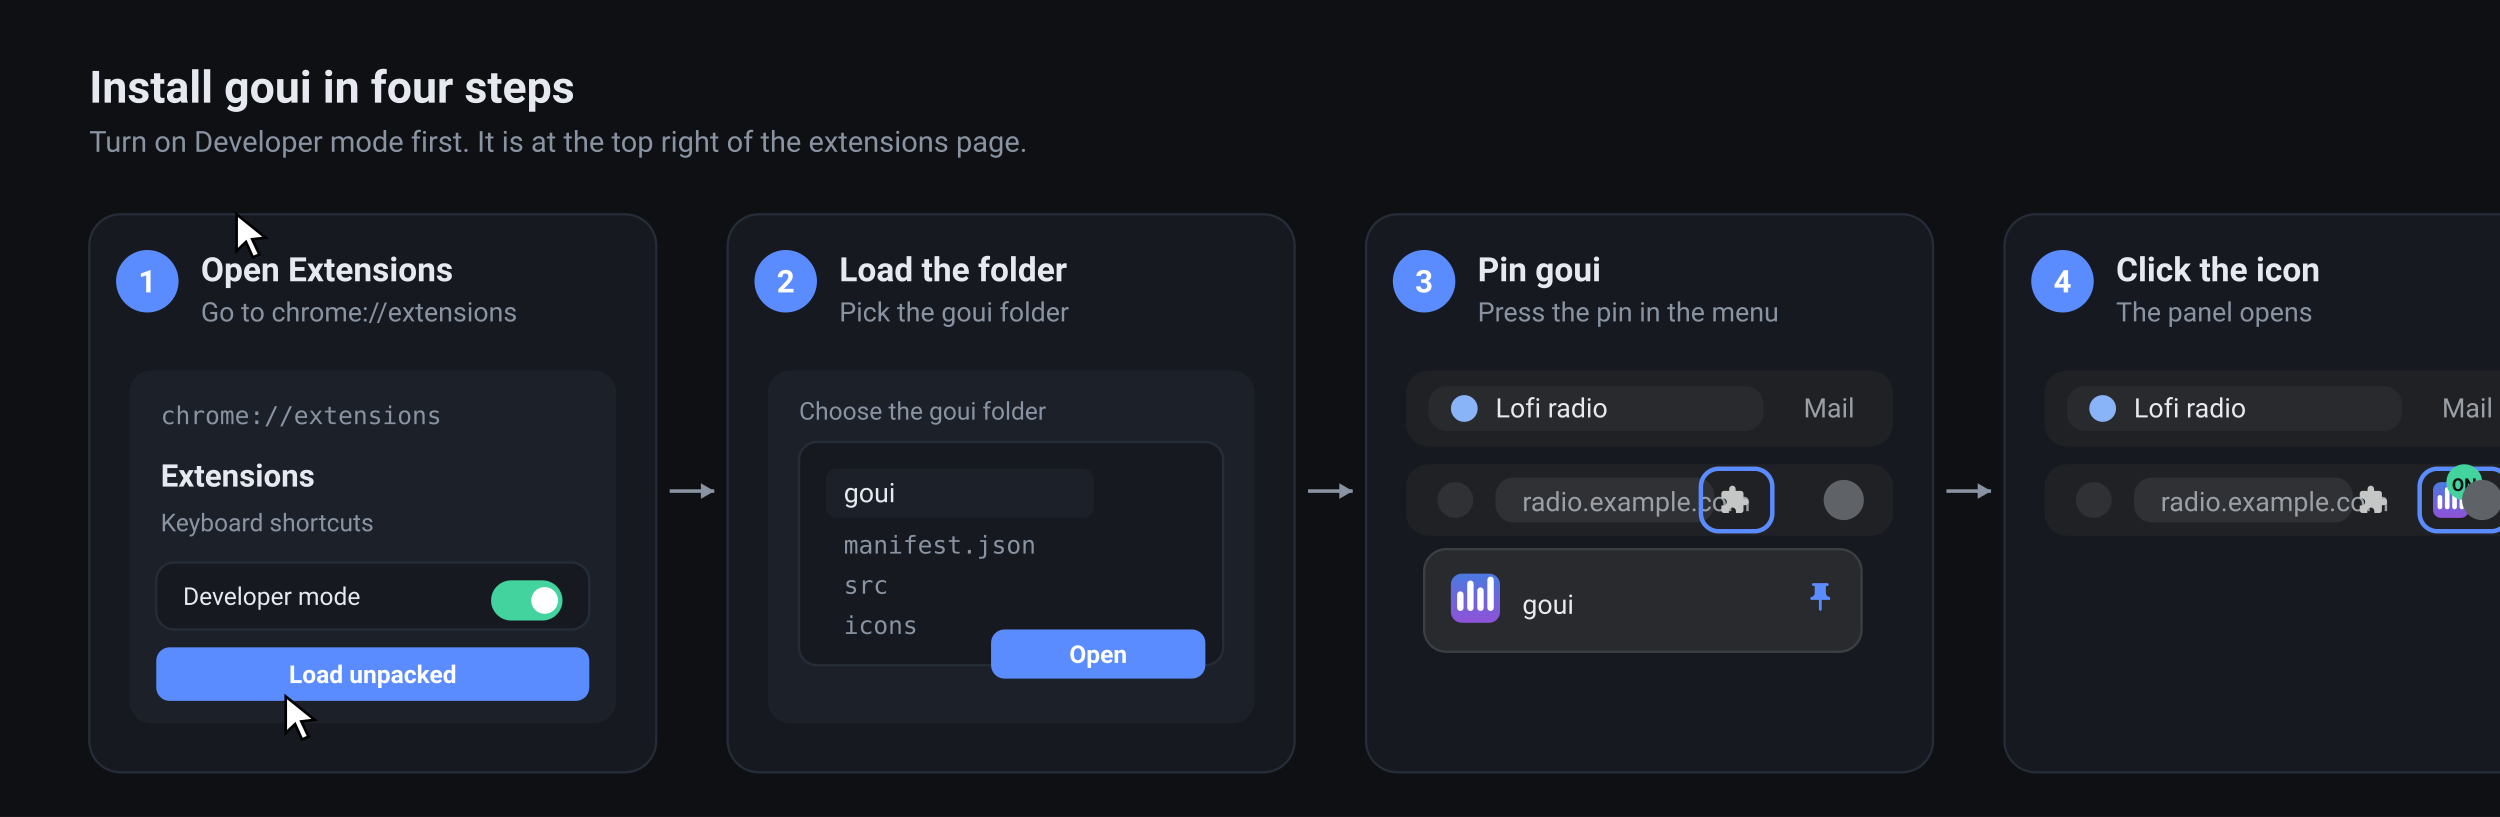
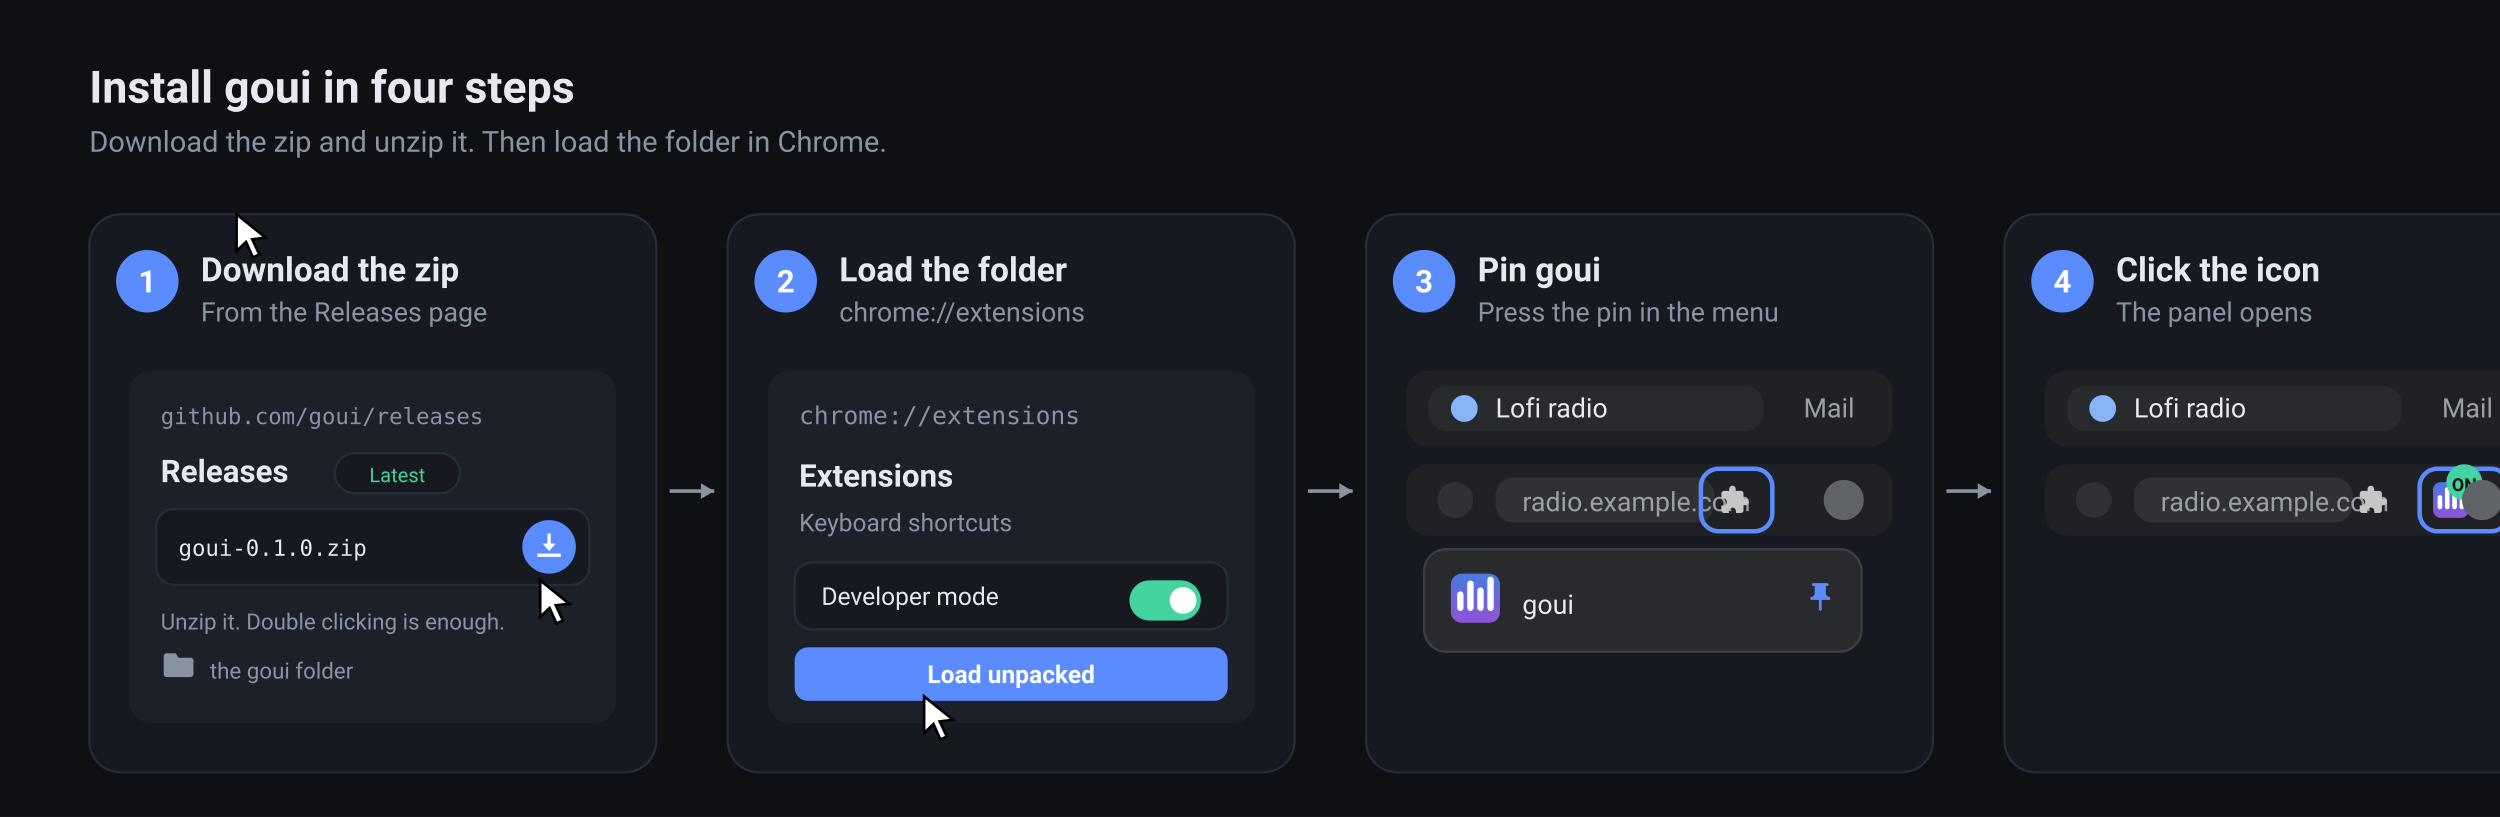
<svg xmlns="http://www.w3.org/2000/svg" width="1120" height="366" viewBox="0 0 1120 366" role="img">
  <defs>
    <linearGradient id="tile" x1="0" y1="0" x2="0" y2="1">
      <stop offset="0" stop-color="#4a7ae0" />
      <stop offset="1" stop-color="#8f52d8" />
    </linearGradient>
    <clipPath id="boxClip">
      <rect x="0" y="0" width="176" height="92" rx="12" />
    </clipPath>
  </defs>
  <rect x="0" y="0" width="1120" height="366" rx="0" fill="#0e1013" />
  <text x="40" y="46" font-family="Roboto, -apple-system, BlinkMacSystemFont, 'Segoe UI', sans-serif" font-size="20" font-weight="700" fill="#e6e9ef" text-anchor="start">Install goui in four steps</text>
-   <text x="40" y="68" font-family="-apple-system, BlinkMacSystemFont, 'Segoe UI', Roboto, sans-serif" font-size="13" font-weight="400" fill="#8993a2" text-anchor="start">Turn on Developer mode first. It is at the top right of the extensions page.</text>
+   <text x="40" y="68" font-family="-apple-system, BlinkMacSystemFont, 'Segoe UI', Roboto, sans-serif" font-size="13" font-weight="400" fill="#8993a2" text-anchor="start">Download the zip and unzip it. Then load the folder in Chrome.</text>
  <rect x="40" y="96" width="254" height="250" rx="14" fill="#161a20" stroke="#262d38" stroke-width="1" />
  <circle cx="66" cy="126" r="14" fill="#5b8cff" />
  <text x="66" y="131" font-family="-apple-system, BlinkMacSystemFont, 'Segoe UI', Roboto, sans-serif" font-size="14" font-weight="700" fill="#ffffff" text-anchor="middle">1</text>
-   <text x="90" y="126" font-family="-apple-system, BlinkMacSystemFont, 'Segoe UI', Roboto, sans-serif" font-size="15" font-weight="700" fill="#e6e9ef" text-anchor="start">Open Extensions</text>
-   <text x="90" y="144" font-family="-apple-system, BlinkMacSystemFont, 'Segoe UI', Roboto, sans-serif" font-size="12" font-weight="400" fill="#8993a2" text-anchor="start">Go to chrome://extensions</text>
+   <text x="90" y="126" font-family="-apple-system, BlinkMacSystemFont, 'Segoe UI', Roboto, sans-serif" font-size="15" font-weight="700" fill="#e6e9ef" text-anchor="start">Download the zip</text>
+   <text x="90" y="144" font-family="-apple-system, BlinkMacSystemFont, 'Segoe UI', Roboto, sans-serif" font-size="12" font-weight="400" fill="#8993a2" text-anchor="start">From the Releases page</text>
  <rect x="58" y="166" width="218" height="158" rx="10" fill="#1c2129" />
-   <text x="72" y="190" font-family="'SF Mono', Menlo, Consolas, monospace" font-size="11" font-weight="400" fill="#8993a2" text-anchor="start">chrome://extensions</text>
-   <text x="72" y="218" font-family="-apple-system, BlinkMacSystemFont, 'Segoe UI', Roboto, sans-serif" font-size="14" font-weight="700" fill="#e6e9ef" text-anchor="start">Extensions</text>
-   <text x="72" y="238" font-family="-apple-system, BlinkMacSystemFont, 'Segoe UI', Roboto, sans-serif" font-size="11" font-weight="400" fill="#8993a2" text-anchor="start">Keyboard shortcuts</text>
-   <rect x="70" y="252" width="194" height="30" rx="8" fill="#161a20" stroke="#262d38" stroke-width="1" />
-   <text x="82" y="271" font-family="-apple-system, BlinkMacSystemFont, 'Segoe UI', Roboto, sans-serif" font-size="11" font-weight="400" fill="#e6e9ef" text-anchor="start">Developer mode</text>
-   <rect x="220" y="260" width="32" height="18" rx="9" fill="#43d39e" />
-   <circle cx="244" cy="269" r="6" fill="#ffffff" />
-   <rect x="70" y="290" width="194" height="24" rx="6" fill="#5b8cff" />
-   <text x="167" y="306" font-family="-apple-system, BlinkMacSystemFont, 'Segoe UI', Roboto, sans-serif" font-size="11" font-weight="700" fill="#ffffff" text-anchor="middle">Load unpacked</text>
-   <g transform="translate(128 312)">
+   <text x="72" y="190" font-family="'SF Mono', Menlo, Consolas, monospace" font-size="10" font-weight="400" fill="#8993a2" text-anchor="start">github.com/goui/releases</text>
+   <text x="72" y="216" font-family="-apple-system, BlinkMacSystemFont, 'Segoe UI', Roboto, sans-serif" font-size="14" font-weight="700" fill="#e6e9ef" text-anchor="start">Releases</text>
+   <rect x="150" y="203" width="56" height="18" rx="9" fill="#161a20" stroke="#262d38" stroke-width="1" />
+   <text x="178" y="216" font-family="-apple-system, BlinkMacSystemFont, 'Segoe UI', Roboto, sans-serif" font-size="9" font-weight="400" fill="#43d39e" text-anchor="middle">Latest</text>
+   <rect x="70" y="228" width="194" height="34" rx="8" fill="#161a20" stroke="#262d38" stroke-width="1" />
+   <text x="80" y="249" font-family="'SF Mono', Menlo, Consolas, monospace" font-size="10" font-weight="400" fill="#e6e9ef" text-anchor="start">goui-0.1.0.zip</text>
+   <circle cx="246" cy="245" r="12" fill="#5b8cff" />
+   <g transform="translate(240 239) scale(0.75)">
+     <path d="M7 0 h2 v6 h3 l-4 4.5 -4-4.5 h3 z" fill="#ffffff" />
+     <rect x="1" y="12" width="14" height="2" fill="#ffffff" />
+   </g>
+   <g transform="translate(242 260)">
    <path d="M0 0 l13 10.5 -6 0.7 3.2 6.8 -2.9 1.3 -3.1-6.9 -4.2 4z" fill="#ffffff" stroke="#000000" stroke-width="1.2" />
  </g>
+   <text x="72" y="282" font-family="-apple-system, BlinkMacSystemFont, 'Segoe UI', Roboto, sans-serif" font-size="10" font-weight="400" fill="#8993a2" text-anchor="start">Unzip it. Double clicking is enough.</text>
+   <g transform="translate(72 290) scale(0.6666667)">
+     <path fill="#8993a2" d="M4 4h6l2 3h8a2 2 0 0 1 2 2v9a2 2 0 0 1-2 2H4a2 2 0 0 1-2-2V6a2 2 0 0 1 2-2z" />
+   </g>
+   <text x="94" y="304" font-family="-apple-system, BlinkMacSystemFont, 'Segoe UI', Roboto, sans-serif" font-size="10" font-weight="400" fill="#8993a2" text-anchor="start">the goui folder</text>
  <path d="M300 220 H320" stroke="#8993a2" stroke-width="1.6" fill="none" />
  <path d="M320 220 l-6 -3.5 v7 z" fill="#8993a2" />
  <rect x="326" y="96" width="254" height="250" rx="14" fill="#161a20" stroke="#262d38" stroke-width="1" />
  <circle cx="352" cy="126" r="14" fill="#5b8cff" />
  <text x="352" y="131" font-family="-apple-system, BlinkMacSystemFont, 'Segoe UI', Roboto, sans-serif" font-size="14" font-weight="700" fill="#ffffff" text-anchor="middle">2</text>
  <text x="376" y="126" font-family="-apple-system, BlinkMacSystemFont, 'Segoe UI', Roboto, sans-serif" font-size="15" font-weight="700" fill="#e6e9ef" text-anchor="start">Load the folder</text>
-   <text x="376" y="144" font-family="-apple-system, BlinkMacSystemFont, 'Segoe UI', Roboto, sans-serif" font-size="12" font-weight="400" fill="#8993a2" text-anchor="start">Pick the goui folder</text>
+   <text x="376" y="144" font-family="-apple-system, BlinkMacSystemFont, 'Segoe UI', Roboto, sans-serif" font-size="12" font-weight="400" fill="#8993a2" text-anchor="start">chrome://extensions</text>
  <rect x="344" y="166" width="218" height="158" rx="10" fill="#1c2129" />
-   <text x="358" y="188" font-family="-apple-system, BlinkMacSystemFont, 'Segoe UI', Roboto, sans-serif" font-size="11" font-weight="400" fill="#8993a2" text-anchor="start">Choose the goui folder</text>
-   <rect x="358" y="198" width="190" height="100" rx="8" fill="#161a20" stroke="#262d38" stroke-width="1" />
-   <rect x="370" y="210" width="120" height="22" rx="5" fill="#1c2129" />
-   <text x="378" y="225" font-family="-apple-system, BlinkMacSystemFont, 'Segoe UI', Roboto, sans-serif" font-size="12" font-weight="400" fill="#e6e9ef" text-anchor="start">goui</text>
-   <text x="378" y="248" font-family="'SF Mono', Menlo, Consolas, monospace" font-size="11" font-weight="400" fill="#8993a2" text-anchor="start">manifest.json</text>
-   <text x="378" y="266" font-family="'SF Mono', Menlo, Consolas, monospace" font-size="11" font-weight="400" fill="#8993a2" text-anchor="start">src</text>
-   <text x="378" y="284" font-family="'SF Mono', Menlo, Consolas, monospace" font-size="11" font-weight="400" fill="#8993a2" text-anchor="start">icons</text>
-   <rect x="444" y="282" width="96" height="22" rx="6" fill="#5b8cff" />
-   <text x="492" y="297" font-family="-apple-system, BlinkMacSystemFont, 'Segoe UI', Roboto, sans-serif" font-size="11" font-weight="700" fill="#ffffff" text-anchor="middle">Open</text>
+   <text x="358" y="190" font-family="'SF Mono', Menlo, Consolas, monospace" font-size="11" font-weight="400" fill="#8993a2" text-anchor="start">chrome://extensions</text>
+   <text x="358" y="218" font-family="-apple-system, BlinkMacSystemFont, 'Segoe UI', Roboto, sans-serif" font-size="14" font-weight="700" fill="#e6e9ef" text-anchor="start">Extensions</text>
+   <text x="358" y="238" font-family="-apple-system, BlinkMacSystemFont, 'Segoe UI', Roboto, sans-serif" font-size="11" font-weight="400" fill="#8993a2" text-anchor="start">Keyboard shortcuts</text>
+   <rect x="356" y="252" width="194" height="30" rx="8" fill="#161a20" stroke="#262d38" stroke-width="1" />
+   <text x="368" y="271" font-family="-apple-system, BlinkMacSystemFont, 'Segoe UI', Roboto, sans-serif" font-size="11" font-weight="400" fill="#e6e9ef" text-anchor="start">Developer mode</text>
+   <rect x="506" y="260" width="32" height="18" rx="9" fill="#43d39e" />
+   <circle cx="530" cy="269" r="6" fill="#ffffff" />
+   <rect x="356" y="290" width="194" height="24" rx="6" fill="#5b8cff" />
+   <text x="453" y="306" font-family="-apple-system, BlinkMacSystemFont, 'Segoe UI', Roboto, sans-serif" font-size="11" font-weight="700" fill="#ffffff" text-anchor="middle">Load unpacked</text>
+   <g transform="translate(414 312)">
+     <path d="M0 0 l13 10.5 -6 0.7 3.2 6.8 -2.9 1.3 -3.1-6.9 -4.2 4z" fill="#ffffff" stroke="#000000" stroke-width="1.2" />
+   </g>
  <path d="M586 220 H606" stroke="#8993a2" stroke-width="1.6" fill="none" />
  <path d="M606 220 l-6 -3.5 v7 z" fill="#8993a2" />
  <rect x="612" y="96" width="254" height="250" rx="14" fill="#161a20" stroke="#262d38" stroke-width="1" />
  <circle cx="638" cy="126" r="14" fill="#5b8cff" />
  <text x="638" y="131" font-family="-apple-system, BlinkMacSystemFont, 'Segoe UI', Roboto, sans-serif" font-size="14" font-weight="700" fill="#ffffff" text-anchor="middle">3</text>
  <text x="662" y="126" font-family="-apple-system, BlinkMacSystemFont, 'Segoe UI', Roboto, sans-serif" font-size="15" font-weight="700" fill="#e6e9ef" text-anchor="start">Pin goui</text>
  <text x="662" y="144" font-family="-apple-system, BlinkMacSystemFont, 'Segoe UI', Roboto, sans-serif" font-size="12" font-weight="400" fill="#8993a2" text-anchor="start">Press the pin in the menu</text>
  <rect x="630" y="166" width="218" height="34" rx="10" fill="#202124" />
  <rect x="640" y="173" width="150" height="20" rx="8" fill="#292a2d" />
  <circle cx="656" cy="183" r="6" fill="#8ab4f8" />
  <text x="670" y="187" font-family="-apple-system, BlinkMacSystemFont, 'Segoe UI', Roboto, sans-serif" font-size="12" font-weight="400" fill="#e8eaed" text-anchor="start">Lofi radio</text>
  <text x="808" y="187" font-family="-apple-system, BlinkMacSystemFont, 'Segoe UI', Roboto, sans-serif" font-size="12" font-weight="400" fill="#9aa0a6" text-anchor="start">Mail</text>
  <rect x="630" y="208" width="218" height="32" rx="10" fill="#202124" />
  <circle cx="652" cy="224" r="8" fill="#303134" />
  <rect x="670" y="214" width="98" height="20" rx="8" fill="#303134" />
  <text x="682" y="229" font-family="-apple-system, BlinkMacSystemFont, 'Segoe UI', Roboto, sans-serif" font-size="12" font-weight="400" fill="#9aa0a6" text-anchor="start">radio.example.com</text>
  <rect x="762" y="210" width="32" height="28" rx="8" fill="none" stroke="#5b8cff" stroke-width="2" />
  <g transform="translate(770 217) scale(0.5833333)">
    <path fill="#c4c7c5" d="M20.5 11H19V7c0-1.1-.9-2-2-2h-4V3.5C13 2.12 11.88 1 10.5 1S8 2.12 8 3.5V5H4c-1.1 0-2 .9-2 2v3.8h1.5c1.49 0 2.7 1.21 2.7 2.7S4.99 16.2 3.5 16.2H2V20c0 1.1.9 2 2 2h3.8v-1.5c0-1.49 1.21-2.7 2.7-2.7s2.7 1.21 2.7 2.7V22H17c1.1 0 2-.9 2-2v-4h1.5c1.38 0 2.5-1.12 2.5-2.5S21.88 11 20.5 11z" />
  </g>
  <circle cx="826" cy="224" r="9" fill="#5f6368" />
  <rect x="638" y="246" width="196" height="46" rx="10" fill="#292a2d" stroke="#3c4043" stroke-width="1" />
  <rect x="650" y="257" width="22" height="22" rx="4.84" fill="url(#tile)" />
  <rect x="652.805" y="264.92" width="2.86" height="8.8" rx="1.43" fill="#ffffff" />
  <rect x="657.315" y="260.08" width="2.86" height="13.64" rx="1.43" fill="#ffffff" />
  <rect x="661.825" y="263.16" width="2.86" height="10.56" rx="1.43" fill="#ffffff" />
  <rect x="666.335" y="258.32" width="2.86" height="15.4" rx="1.43" fill="#ffffff" />
  <text x="682" y="275" font-family="-apple-system, BlinkMacSystemFont, 'Segoe UI', Roboto, sans-serif" font-size="12" font-weight="400" fill="#e8eaed" text-anchor="start">goui</text>
  <g transform="translate(808 260) scale(0.625)">
    <path fill="#5b8cff" d="M16 9V4h1c.55 0 1-.45 1-1s-.45-1-1-1H7c-.55 0-1 .45-1 1s.45 1 1 1h1v5c0 1.66-1.34 3-3 3v2h6v7l1 1 1-1v-7h6v-2c-1.66 0-3-1.34-3-3z" />
  </g>
  <path d="M872 220 H892" stroke="#8993a2" stroke-width="1.6" fill="none" />
  <path d="M892 220 l-6 -3.5 v7 z" fill="#8993a2" />
  <rect x="898" y="96" width="254" height="250" rx="14" fill="#161a20" stroke="#262d38" stroke-width="1" />
  <circle cx="924" cy="126" r="14" fill="#5b8cff" />
  <text x="924" y="131" font-family="-apple-system, BlinkMacSystemFont, 'Segoe UI', Roboto, sans-serif" font-size="14" font-weight="700" fill="#ffffff" text-anchor="middle">4</text>
  <text x="948" y="126" font-family="-apple-system, BlinkMacSystemFont, 'Segoe UI', Roboto, sans-serif" font-size="15" font-weight="700" fill="#e6e9ef" text-anchor="start">Click the icon</text>
  <text x="948" y="144" font-family="-apple-system, BlinkMacSystemFont, 'Segoe UI', Roboto, sans-serif" font-size="12" font-weight="400" fill="#8993a2" text-anchor="start">The panel opens</text>
  <rect x="916" y="166" width="218" height="34" rx="10" fill="#202124" />
  <rect x="926" y="173" width="150" height="20" rx="8" fill="#292a2d" />
  <circle cx="942" cy="183" r="6" fill="#8ab4f8" />
  <text x="956" y="187" font-family="-apple-system, BlinkMacSystemFont, 'Segoe UI', Roboto, sans-serif" font-size="12" font-weight="400" fill="#e8eaed" text-anchor="start">Lofi radio</text>
  <text x="1094" y="187" font-family="-apple-system, BlinkMacSystemFont, 'Segoe UI', Roboto, sans-serif" font-size="12" font-weight="400" fill="#9aa0a6" text-anchor="start">Mail</text>
  <rect x="916" y="208" width="218" height="32" rx="10" fill="#202124" />
  <circle cx="938" cy="224" r="8" fill="#303134" />
  <rect x="956" y="214" width="98" height="20" rx="8" fill="#303134" />
  <text x="968" y="229" font-family="-apple-system, BlinkMacSystemFont, 'Segoe UI', Roboto, sans-serif" font-size="12" font-weight="400" fill="#9aa0a6" text-anchor="start">radio.example.com</text>
  <rect x="1084" y="210" width="40" height="28" rx="8" fill="none" stroke="#5b8cff" stroke-width="2" />
  <rect x="1090" y="216" width="16" height="16" rx="3.52" fill="url(#tile)" />
  <rect x="1092.04" y="221.76" width="2.08" height="6.4" rx="1.04" fill="#ffffff" />
  <rect x="1095.32" y="218.24" width="2.08" height="9.92" rx="1.04" fill="#ffffff" />
  <rect x="1098.6" y="220.48" width="2.08" height="7.68" rx="1.04" fill="#ffffff" />
  <rect x="1101.88" y="216.96" width="2.08" height="11.2" rx="1.04" fill="#ffffff" />
  <circle cx="1104" cy="216" r="8" fill="#43d39e" />
  <text x="1104" y="220" font-family="-apple-system, BlinkMacSystemFont, 'Segoe UI', Roboto, sans-serif" font-size="8" font-weight="700" fill="#0e1013" text-anchor="middle">ON</text>
  <g transform="translate(1056 217) scale(0.5833333)">
    <path fill="#c4c7c5" d="M20.5 11H19V7c0-1.1-.9-2-2-2h-4V3.5C13 2.12 11.88 1 10.5 1S8 2.12 8 3.5V5H4c-1.1 0-2 .9-2 2v3.8h1.5c1.49 0 2.7 1.21 2.7 2.7S4.99 16.2 3.5 16.2H2V20c0 1.1.9 2 2 2h3.8v-1.5c0-1.49 1.21-2.7 2.7-2.7s2.7 1.21 2.7 2.7V22H17c1.1 0 2-.9 2-2v-4h1.5c1.38 0 2.5-1.12 2.5-2.5S21.88 11 20.5 11z" />
  </g>
  <circle cx="1112" cy="224" r="9" fill="#5f6368" />
  <g transform="translate(106 96)">
    <path d="M0 0 l13 10.5 -6 0.7 3.2 6.8 -2.9 1.3 -3.1-6.9 -4.2 4z" fill="#ffffff" stroke="#000000" stroke-width="1.2" />
  </g>
</svg>
